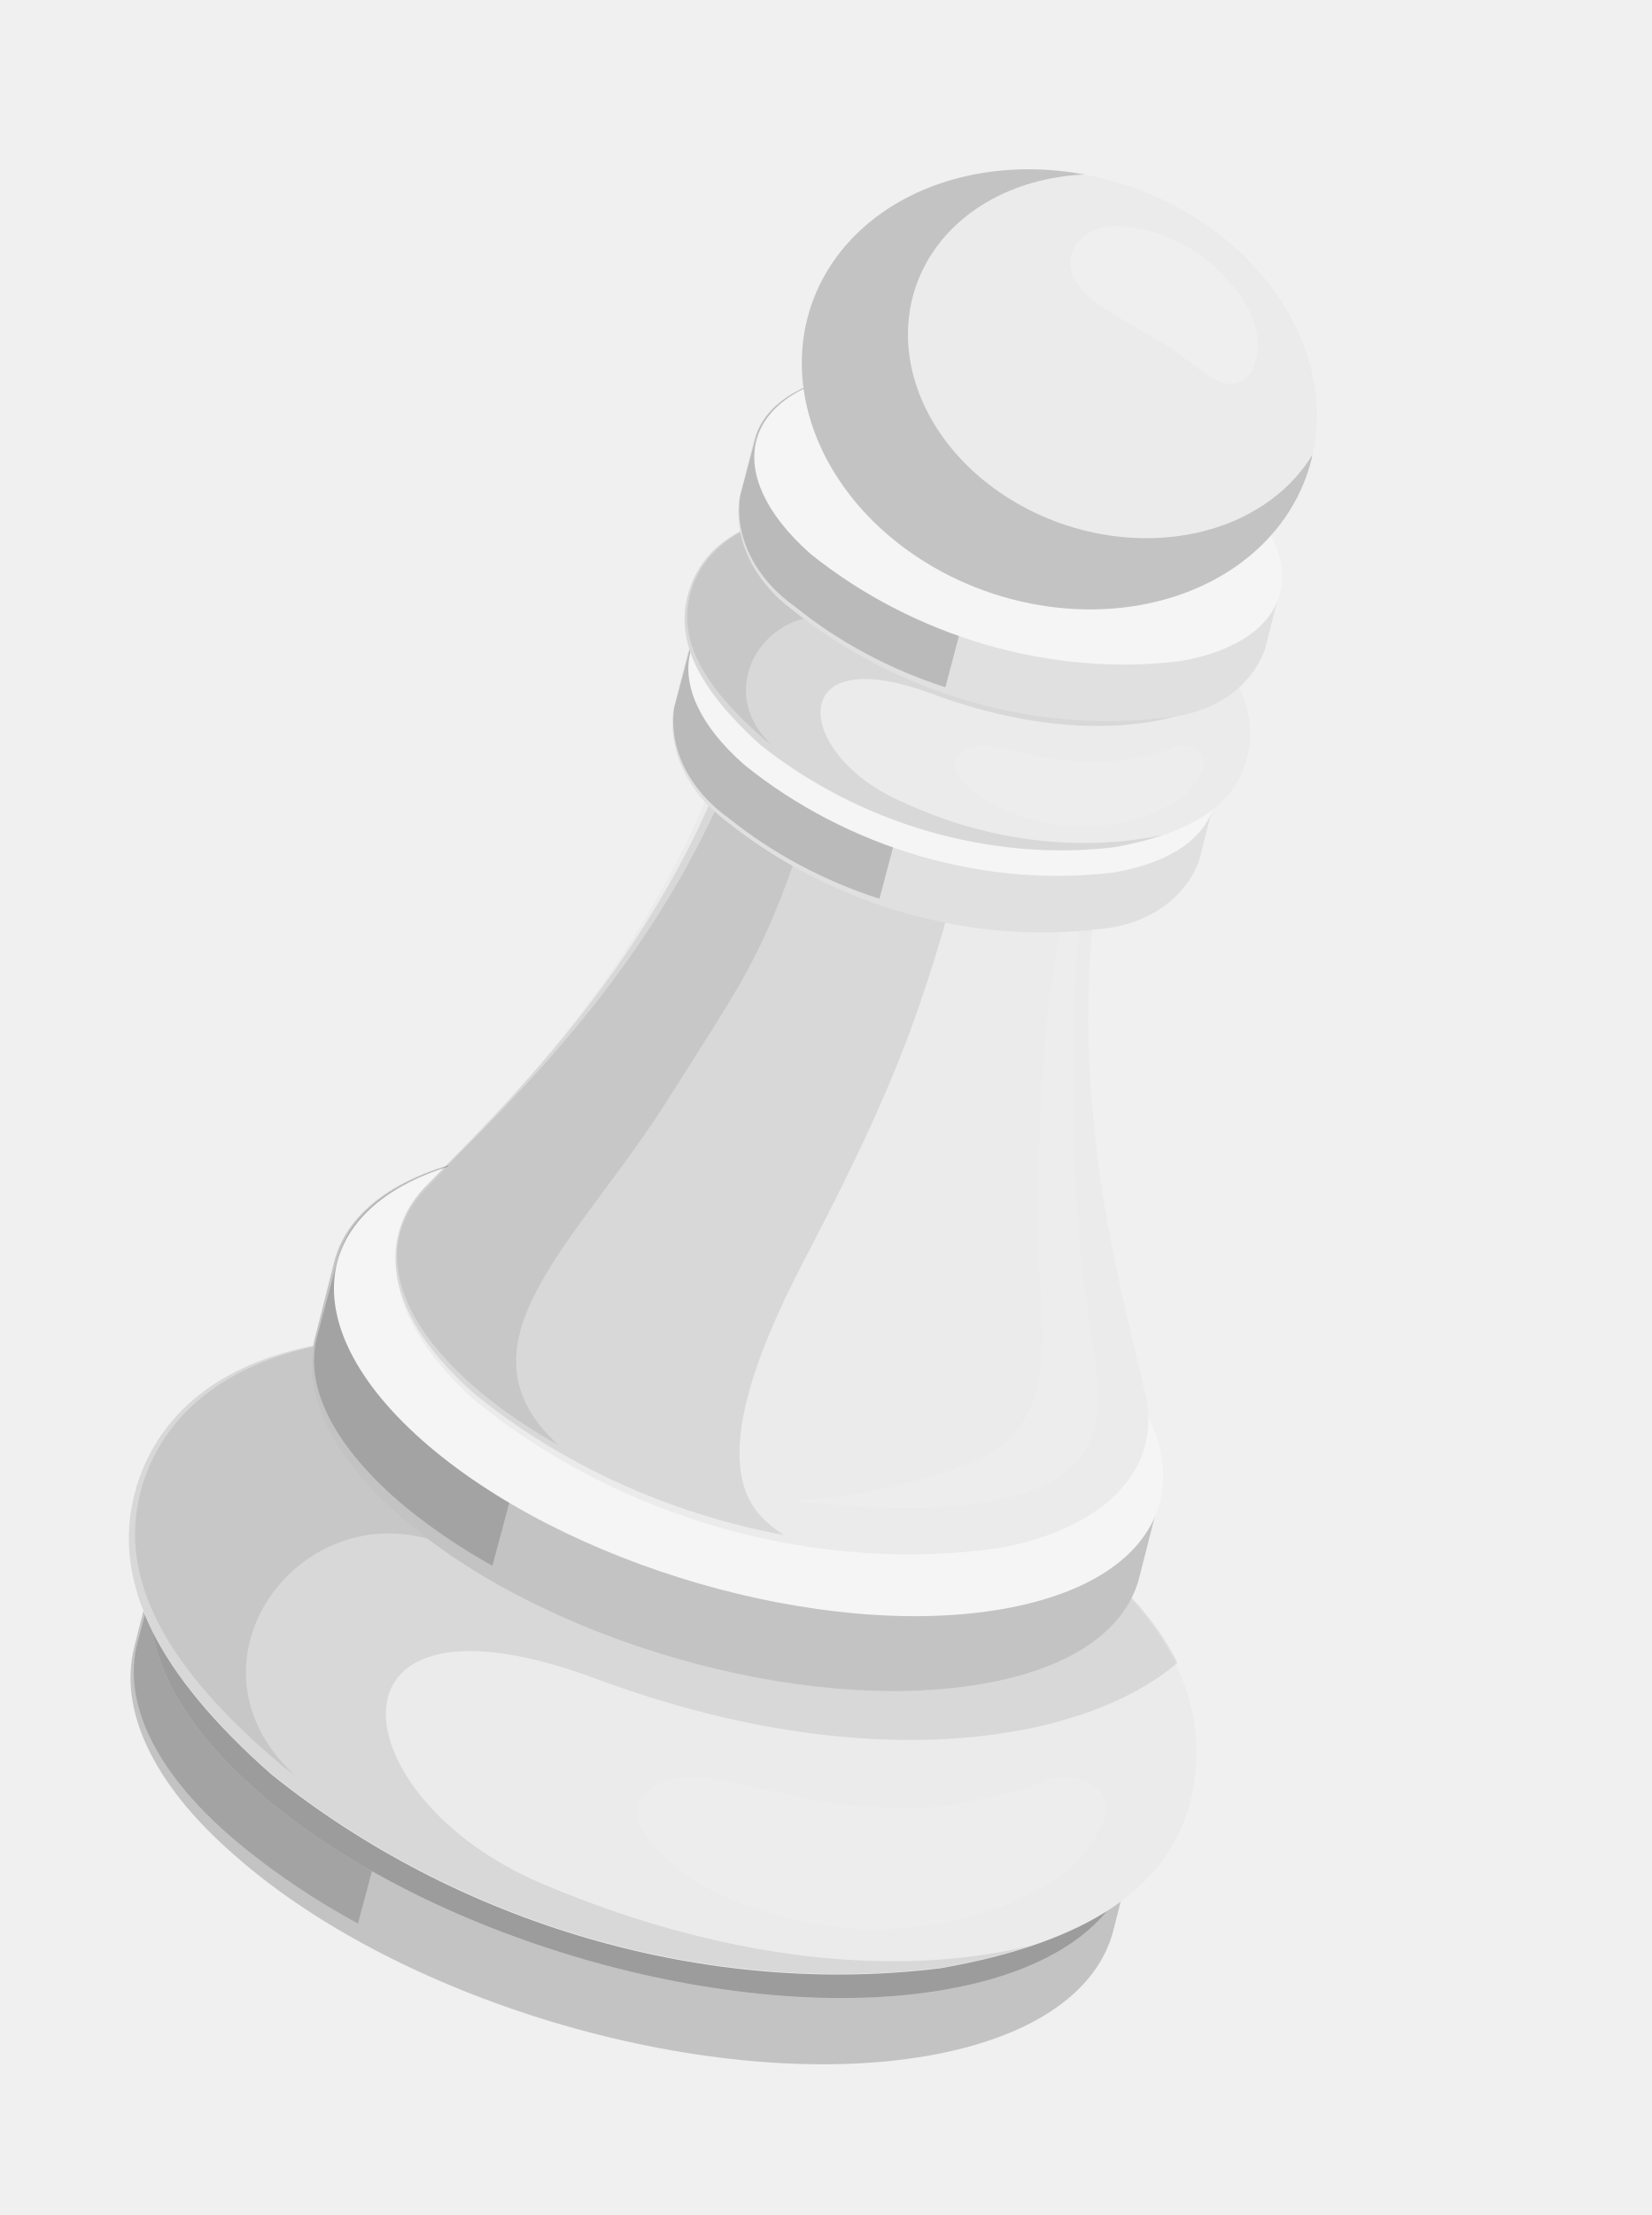
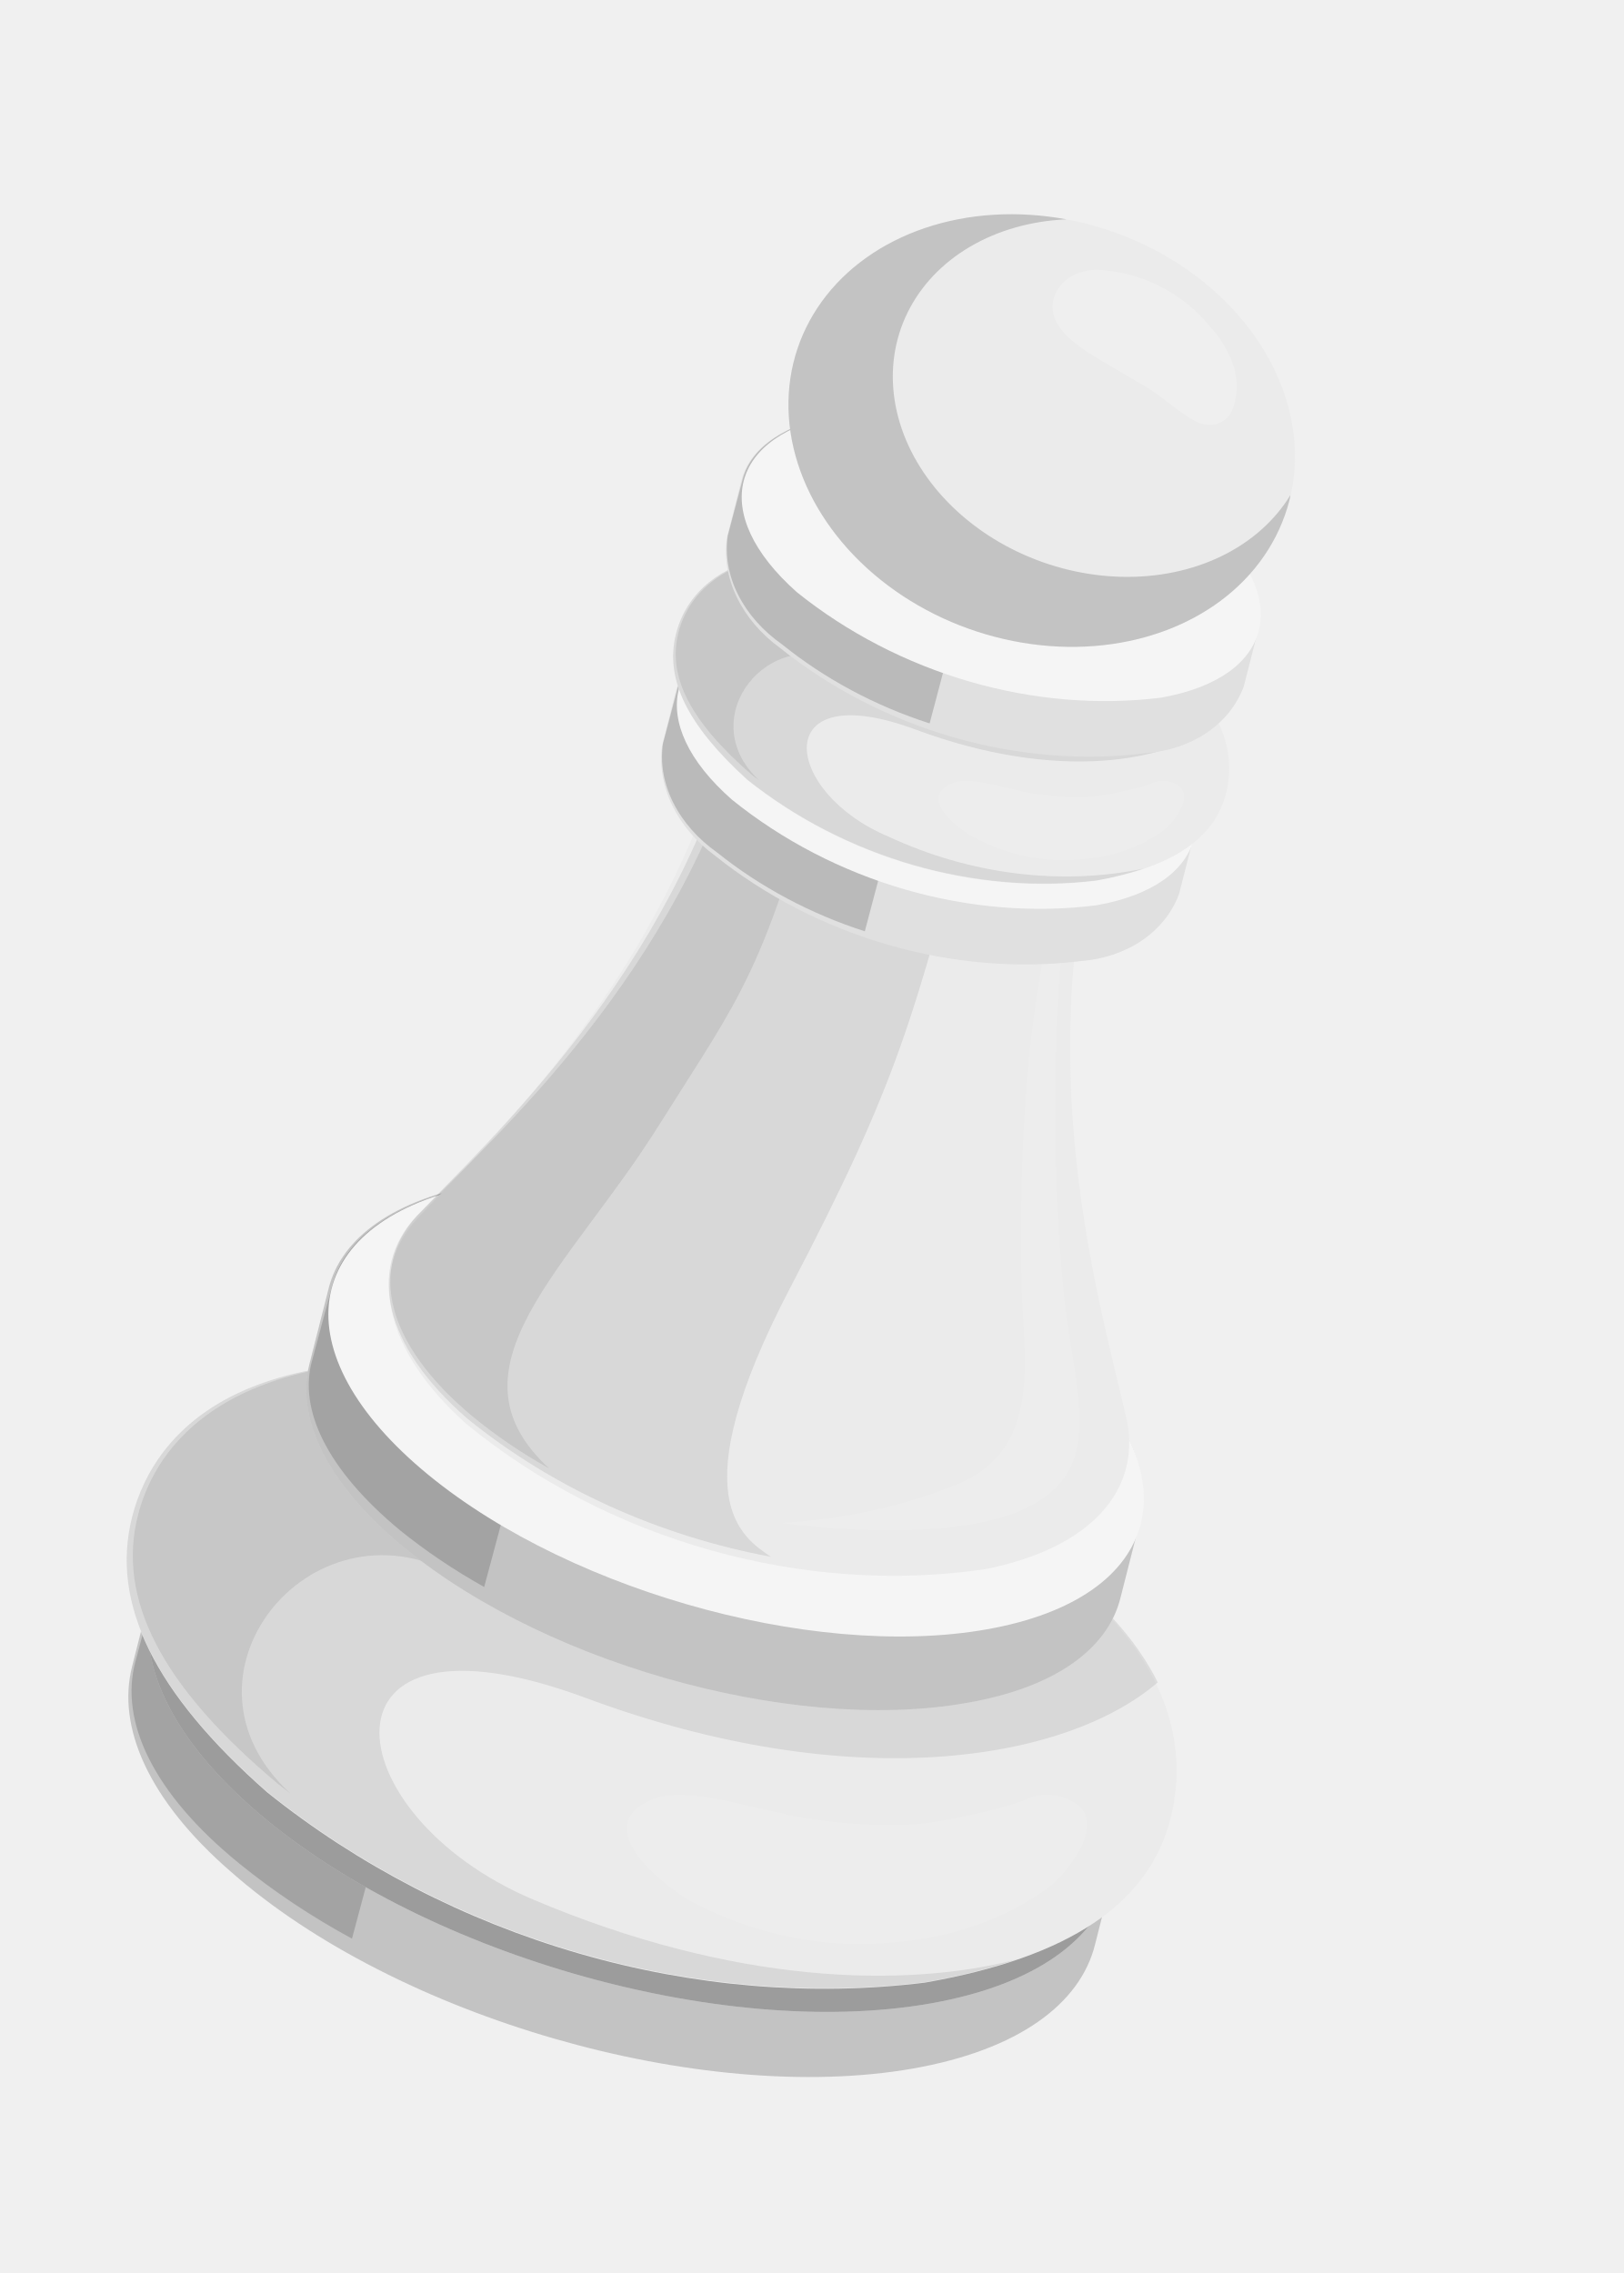
- <svg xmlns="http://www.w3.org/2000/svg" width="129" height="173" viewBox="0 0 129 173" fill="none">
+ <svg xmlns="http://www.w3.org/2000/svg" width="100" height="140" viewBox="0 0 129 173" fill="none">
  <path d="M80.518 128.977C67.405 117.401 43.148 110.397 26.354 113.338C17.973 114.801 13.056 118.504 11.868 123.19L10.492 128.617C9.281 133.39 11.757 139.204 18.345 144.919C31.458 156.495 55.715 163.499 72.509 160.559C80.922 159.081 85.833 155.4 86.995 150.706L88.371 145.279C89.587 140.484 87.086 134.663 80.518 128.977Z" fill="#EBEBEB" />
  <path opacity="0.2" d="M80.518 128.977C67.405 117.401 43.148 110.397 26.354 113.338C17.973 114.801 13.056 118.504 11.868 123.19L10.492 128.617C9.281 133.39 11.757 139.204 18.345 144.919C31.458 156.495 55.715 163.499 72.509 160.559C80.922 159.081 85.833 155.4 86.995 150.706L88.371 145.279C89.587 140.484 87.086 134.663 80.518 128.977Z" fill="#252525" />
  <path opacity="0.2" d="M38.073 112.417C34.42 112.337 30.817 112.59 27.33 113.172C18.557 114.621 13.417 118.272 12.184 122.886L10.755 128.231C9.499 132.931 12.104 138.652 19.017 144.272C21.76 146.498 24.76 148.498 27.964 150.235L38.073 112.417Z" fill="#252525" />
  <path d="M26.538 113.357C43.28 110.402 67.472 117.416 80.556 129.019C93.641 140.622 90.676 152.425 73.935 155.38C57.193 158.334 33.001 151.32 19.917 139.718C6.832 128.115 9.824 116.203 26.538 113.357Z" fill="#EBEBEB" />
  <path opacity="0.4" d="M26.538 113.357C43.28 110.402 67.472 117.416 80.556 129.019C93.641 140.622 90.676 152.425 73.935 155.38C57.193 158.334 33.001 151.32 19.917 139.718C6.832 128.115 9.824 116.203 26.538 113.357Z" fill="#252525" />
  <path d="M56.962 108.636C20.396 98.054 12.213 109.903 10.483 116.757C8.754 123.611 12.264 130.716 21.216 138.6C28.445 144.403 36.944 148.796 46.025 151.423C55.106 154.051 64.514 154.84 73.49 153.727C84.936 151.722 91.285 147.47 93.009 140.638C94.733 133.806 93.502 119.209 56.962 108.636Z" fill="#EBEBEB" />
  <path opacity="0.1" d="M62.721 140.435L62.05 140.24C59.384 139.819 54.299 137.991 51.689 139.228C47.212 141.167 51.669 145.275 54.642 147.123C59.708 149.902 65.531 151.109 71.055 150.525C75.77 150.155 80.098 148.585 83.525 146.002C84.868 144.843 87.801 141.213 85.557 139.553C84.938 139.124 84.201 138.862 83.453 138.805C82.706 138.748 81.986 138.9 81.396 139.237C79.962 139.739 78.472 140.138 76.939 140.431C75.567 140.768 74.154 141.009 72.713 141.152C69.416 141.316 66.054 141.075 62.721 140.435Z" fill="white" />
  <path opacity="0.1" d="M46.55 131.112C67.713 138.983 84.698 136.122 91.978 129.871C88.607 123.093 79.427 115.104 57.023 108.63C20.424 98.054 12.229 109.891 10.496 116.738C8.763 123.586 12.275 130.685 21.232 138.563C28.468 144.361 36.974 148.751 46.063 151.378C55.152 154.004 64.569 154.794 73.553 153.682C76.008 153.261 78.398 152.668 80.701 151.91C71.788 154.179 58.272 153.877 42.332 147.118C26.393 140.358 24.395 122.884 46.55 131.112Z" fill="#252525" />
  <path opacity="0.1" d="M36.101 121.281L38.312 104.497C17.86 102.872 12.388 111.219 10.995 116.464C9.202 123.215 12.845 130.212 22.132 137.975L23.065 138.692C12.986 129.466 24.564 115.046 36.101 121.281Z" fill="#252525" />
  <path d="M83.962 103.4C72.906 93.667 52.465 87.774 38.334 90.244C31.255 91.475 27.097 94.577 26.104 98.592L24.581 104.58C23.562 108.587 25.63 113.484 31.158 118.351C42.209 128.105 62.649 133.999 76.786 131.507C83.891 130.283 88.023 127.173 89.016 123.159L90.539 117.17C91.584 113.171 89.464 108.259 83.962 103.4Z" fill="#EBEBEB" />
  <path opacity="0.2" d="M83.962 103.4C72.906 93.667 52.465 87.774 38.334 90.244C31.255 91.475 27.097 94.577 26.104 98.592L24.581 104.58C23.562 108.587 25.63 113.484 31.158 118.351C42.209 128.105 62.649 133.999 76.786 131.507C83.891 130.283 88.023 127.173 89.016 123.159L90.539 117.17C91.584 113.171 89.464 108.259 83.962 103.4Z" fill="#252525" />
  <path opacity="0.2" d="M31.775 117.785C33.839 119.45 36.081 120.961 38.467 122.294L47.239 89.561C44.518 89.511 41.831 89.692 39.224 90.1C31.785 91.323 27.424 94.383 26.394 98.337L24.813 104.236C23.674 108.161 25.958 112.959 31.775 117.785Z" fill="#252525" />
  <path d="M38.54 90.266C52.613 87.78 72.98 93.685 84.004 103.447C95.028 113.209 92.504 123.147 78.425 125.654C64.347 128.162 43.986 122.235 32.962 112.473C21.938 102.711 24.442 92.744 38.54 90.266Z" fill="#F5F5F5" />
  <path d="M89.529 109.069C87.597 100.537 81.936 81.881 87.197 61.843L58.118 53.685C52.824 73.853 38.851 86.862 32.985 93.206C29.332 97.392 30.477 103.41 36.993 109.291C42.583 113.892 49.293 117.364 56.509 119.388C63.724 121.412 71.212 121.924 78.284 120.875C86.698 119.206 90.634 114.59 89.529 109.069Z" fill="#EBEBEB" />
  <path opacity="0.1" d="M85.3 63.162C83.626 74.997 83.37 87.065 84.535 99.211C85.411 107.062 87.944 112.914 81.534 116.021C75.125 119.129 62.081 117.203 62.081 117.203C67.165 116.904 72.004 115.822 76.334 114.014C82.809 111.107 81.317 104.082 81.156 98.361C80.996 89.092 81.181 74.784 85.3 63.162Z" fill="white" />
  <path opacity="0.1" d="M61.235 119.892C58.919 118.302 54.05 115.24 62.725 98.622C71.401 82.004 72.605 77.175 77.466 58.678L58.667 53.609C53.316 73.608 38.982 86.63 32.975 92.947C29.234 97.115 30.434 103.098 37.156 108.937C43.897 114.404 52.308 118.231 61.235 119.892Z" fill="#252525" />
  <path opacity="0.1" d="M52.297 85.686C59.121 74.833 60.548 73.782 65.692 55.166L59.428 53.547C53.997 73.554 39.301 86.494 33.14 92.802C29.305 96.963 30.573 102.924 37.533 108.731C39.394 110.262 41.436 111.65 43.624 112.87C34.987 104.935 45.193 97.017 52.297 85.686Z" fill="#252525" />
  <path d="M90.613 53.975C86.599 50.757 81.874 48.321 76.822 46.866C71.769 45.41 66.534 44.977 61.541 45.601C59.73 45.744 58.053 46.311 56.685 47.243C55.316 48.175 54.305 49.439 53.755 50.904L52.607 55.409C52.381 56.972 52.651 58.609 53.389 60.153C54.127 61.696 55.307 63.089 56.806 64.188C60.826 67.397 65.551 69.827 70.601 71.282C75.651 72.736 80.884 73.175 85.877 72.562C87.693 72.418 89.373 71.849 90.743 70.912C92.112 69.977 93.123 68.708 93.67 67.238L94.818 62.732C95.038 61.172 94.765 59.538 94.026 57.999C93.287 56.46 92.109 55.071 90.613 53.975Z" fill="#E0E0E0" />
  <path opacity="0.2" d="M75.054 46.199C70.645 45.172 66.135 44.956 61.851 45.568C59.989 45.71 58.267 46.271 56.86 47.193C55.454 48.115 54.415 49.364 53.85 50.813L52.672 55.269C52.44 56.814 52.718 58.433 53.477 59.959C54.236 61.485 55.448 62.862 56.989 63.949C60.395 66.677 64.397 68.811 68.706 70.198L75.054 46.199Z" fill="#252525" />
  <path d="M61.697 45.617C66.665 44.988 71.877 45.42 76.908 46.879C81.939 48.337 86.646 50.781 90.645 54.01C97.654 60.216 96.062 66.555 87.098 68.13C82.13 68.759 76.918 68.326 71.887 66.868C66.856 65.409 62.149 62.966 58.15 59.737C51.13 53.574 52.733 47.192 61.697 45.617Z" fill="#F5F5F5" />
  <path d="M78.257 42.245C58.9 36.644 54.616 42.946 53.702 46.569C52.787 50.193 54.637 53.866 59.357 58.16C63.196 61.227 67.702 63.55 72.515 64.943C77.328 66.336 82.313 66.759 87.073 66.18C93.122 65.096 96.496 62.84 97.411 59.217C98.325 55.594 97.614 47.847 78.257 42.245Z" fill="#EBEBEB" />
  <path opacity="0.1" d="M81.299 59.106L80.963 59.009C79.478 58.742 76.856 57.817 75.556 58.472C73.187 59.521 75.554 61.686 77.273 62.677C79.957 64.147 83.042 64.784 85.967 64.473C88.471 64.284 90.769 63.451 92.582 62.075C93.29 61.459 94.826 59.535 93.64 58.628C93.309 58.402 92.917 58.266 92.52 58.24C92.123 58.213 91.742 58.297 91.432 58.48C90.678 58.739 89.895 58.943 89.09 59.091C88.369 59.28 87.623 59.408 86.86 59.476C85.029 59.596 83.155 59.471 81.299 59.106Z" fill="white" />
  <path opacity="0.1" d="M72.742 54.165C83.944 58.338 92.946 56.821 96.812 53.515C94.951 49.888 90.153 45.67 78.29 42.242C58.915 36.644 54.625 42.939 53.708 46.559C52.792 50.179 54.642 53.849 59.366 58.14C63.208 61.205 67.718 63.526 72.535 64.918C77.352 66.31 82.343 66.734 87.108 66.156C88.402 65.929 89.663 65.612 90.878 65.209C84.287 66.594 77.032 65.684 70.563 62.662C62.145 59.13 61.027 49.821 72.742 54.165Z" fill="#252525" />
  <path opacity="0.1" d="M67.209 48.962L68.392 40.061C57.53 39.201 54.661 43.603 53.919 46.398C52.971 49.967 54.891 53.584 59.788 57.812L60.295 58.182C54.998 53.291 61.09 45.645 67.209 48.962Z" fill="#252525" />
  <path d="M95.762 37.457C91.743 34.248 87.017 31.818 81.967 30.363C76.917 28.909 71.684 28.47 66.691 29.083C62.195 29.89 59.553 31.839 58.904 34.386L57.751 38.913C57.525 40.473 57.795 42.108 58.535 43.648C59.274 45.188 60.456 46.577 61.956 47.67C65.969 50.888 70.695 53.324 75.747 54.779C80.799 56.235 86.035 56.668 91.027 56.044C92.841 55.905 94.52 55.34 95.889 54.408C97.259 53.475 98.269 52.209 98.814 50.741L99.967 46.214C100.168 44.653 99.886 43.024 99.149 41.488C98.411 39.952 97.244 38.563 95.762 37.457Z" fill="#E0E0E0" />
  <path opacity="0.2" d="M80.203 29.681C75.798 28.654 71.291 28.431 67.006 29.028C62.386 29.827 59.671 31.755 59.005 34.273L57.821 38.75C57.589 40.293 57.868 41.91 58.628 43.432C59.388 44.955 60.602 46.328 62.144 47.409C65.542 50.149 69.543 52.291 73.856 53.679L80.203 29.681Z" fill="#252525" />
  <path d="M66.847 29.099C71.816 28.481 77.025 28.918 82.054 30.376C87.082 31.834 91.789 34.271 95.794 37.491C102.798 43.719 101.211 50.036 92.242 51.633C87.272 52.251 82.063 51.814 77.035 50.356C72.006 48.898 67.299 46.461 63.294 43.24C56.29 37.012 57.877 30.695 66.847 29.099Z" fill="#F5F5F5" />
  <path d="M102.432 35.999C101.598 39.213 99.628 42.028 96.772 44.086C93.917 46.145 90.303 47.354 86.389 47.563C82.475 47.771 78.436 46.969 74.783 45.257C71.13 43.546 68.026 41.001 65.865 37.946C63.704 34.892 62.582 31.463 62.642 28.095C62.701 24.726 63.939 21.569 66.199 19.022C68.459 16.476 71.64 14.654 75.339 13.787C79.037 12.921 83.088 13.049 86.979 14.155C92.197 15.638 96.756 18.772 99.654 22.869C102.552 26.965 103.551 31.688 102.432 35.999Z" fill="#EBEBEB" />
  <path opacity="0.2" d="M102.427 35.998C101.614 39.134 99.72 41.892 96.974 43.938C94.227 45.984 90.745 47.231 86.948 47.529C83.151 47.827 79.202 47.162 75.575 45.616C71.949 44.07 68.801 41.708 66.511 38.814C64.221 35.921 62.887 32.62 62.669 29.31C62.452 26 63.361 22.823 65.286 20.16C67.211 17.497 70.07 15.464 73.519 14.305C76.967 13.146 80.858 12.911 84.722 13.628C81.915 13.754 79.281 14.502 77.071 15.8C74.861 17.098 73.149 18.903 72.1 21.042C71.051 23.181 70.699 25.582 71.079 28.015C71.458 30.448 72.556 32.833 74.268 34.939C75.979 37.045 78.246 38.804 80.852 40.045C83.458 41.287 86.316 41.971 89.151 42.031C91.987 42.091 94.705 41.525 97.046 40.388C99.386 39.25 101.271 37.58 102.519 35.536C102.502 35.693 102.471 35.847 102.427 35.998Z" fill="#252525" />
  <path opacity="0.2" d="M92.032 18.891C90.73 18.236 89.31 17.828 87.875 17.695C86.889 17.542 85.917 17.703 85.14 18.146C84.364 18.59 83.838 19.286 83.662 20.102C83.263 22.322 85.828 23.853 87.689 24.972L90.917 26.858C92.35 27.69 93.475 28.855 94.919 29.643C96.363 30.432 97.701 29.673 98.012 28.455C98.328 27.472 98.332 26.403 98.023 25.353C97.655 24.177 96.987 23.058 96.069 22.083C95.017 20.772 93.628 19.674 92.032 18.891Z" fill="white" />
</svg>
